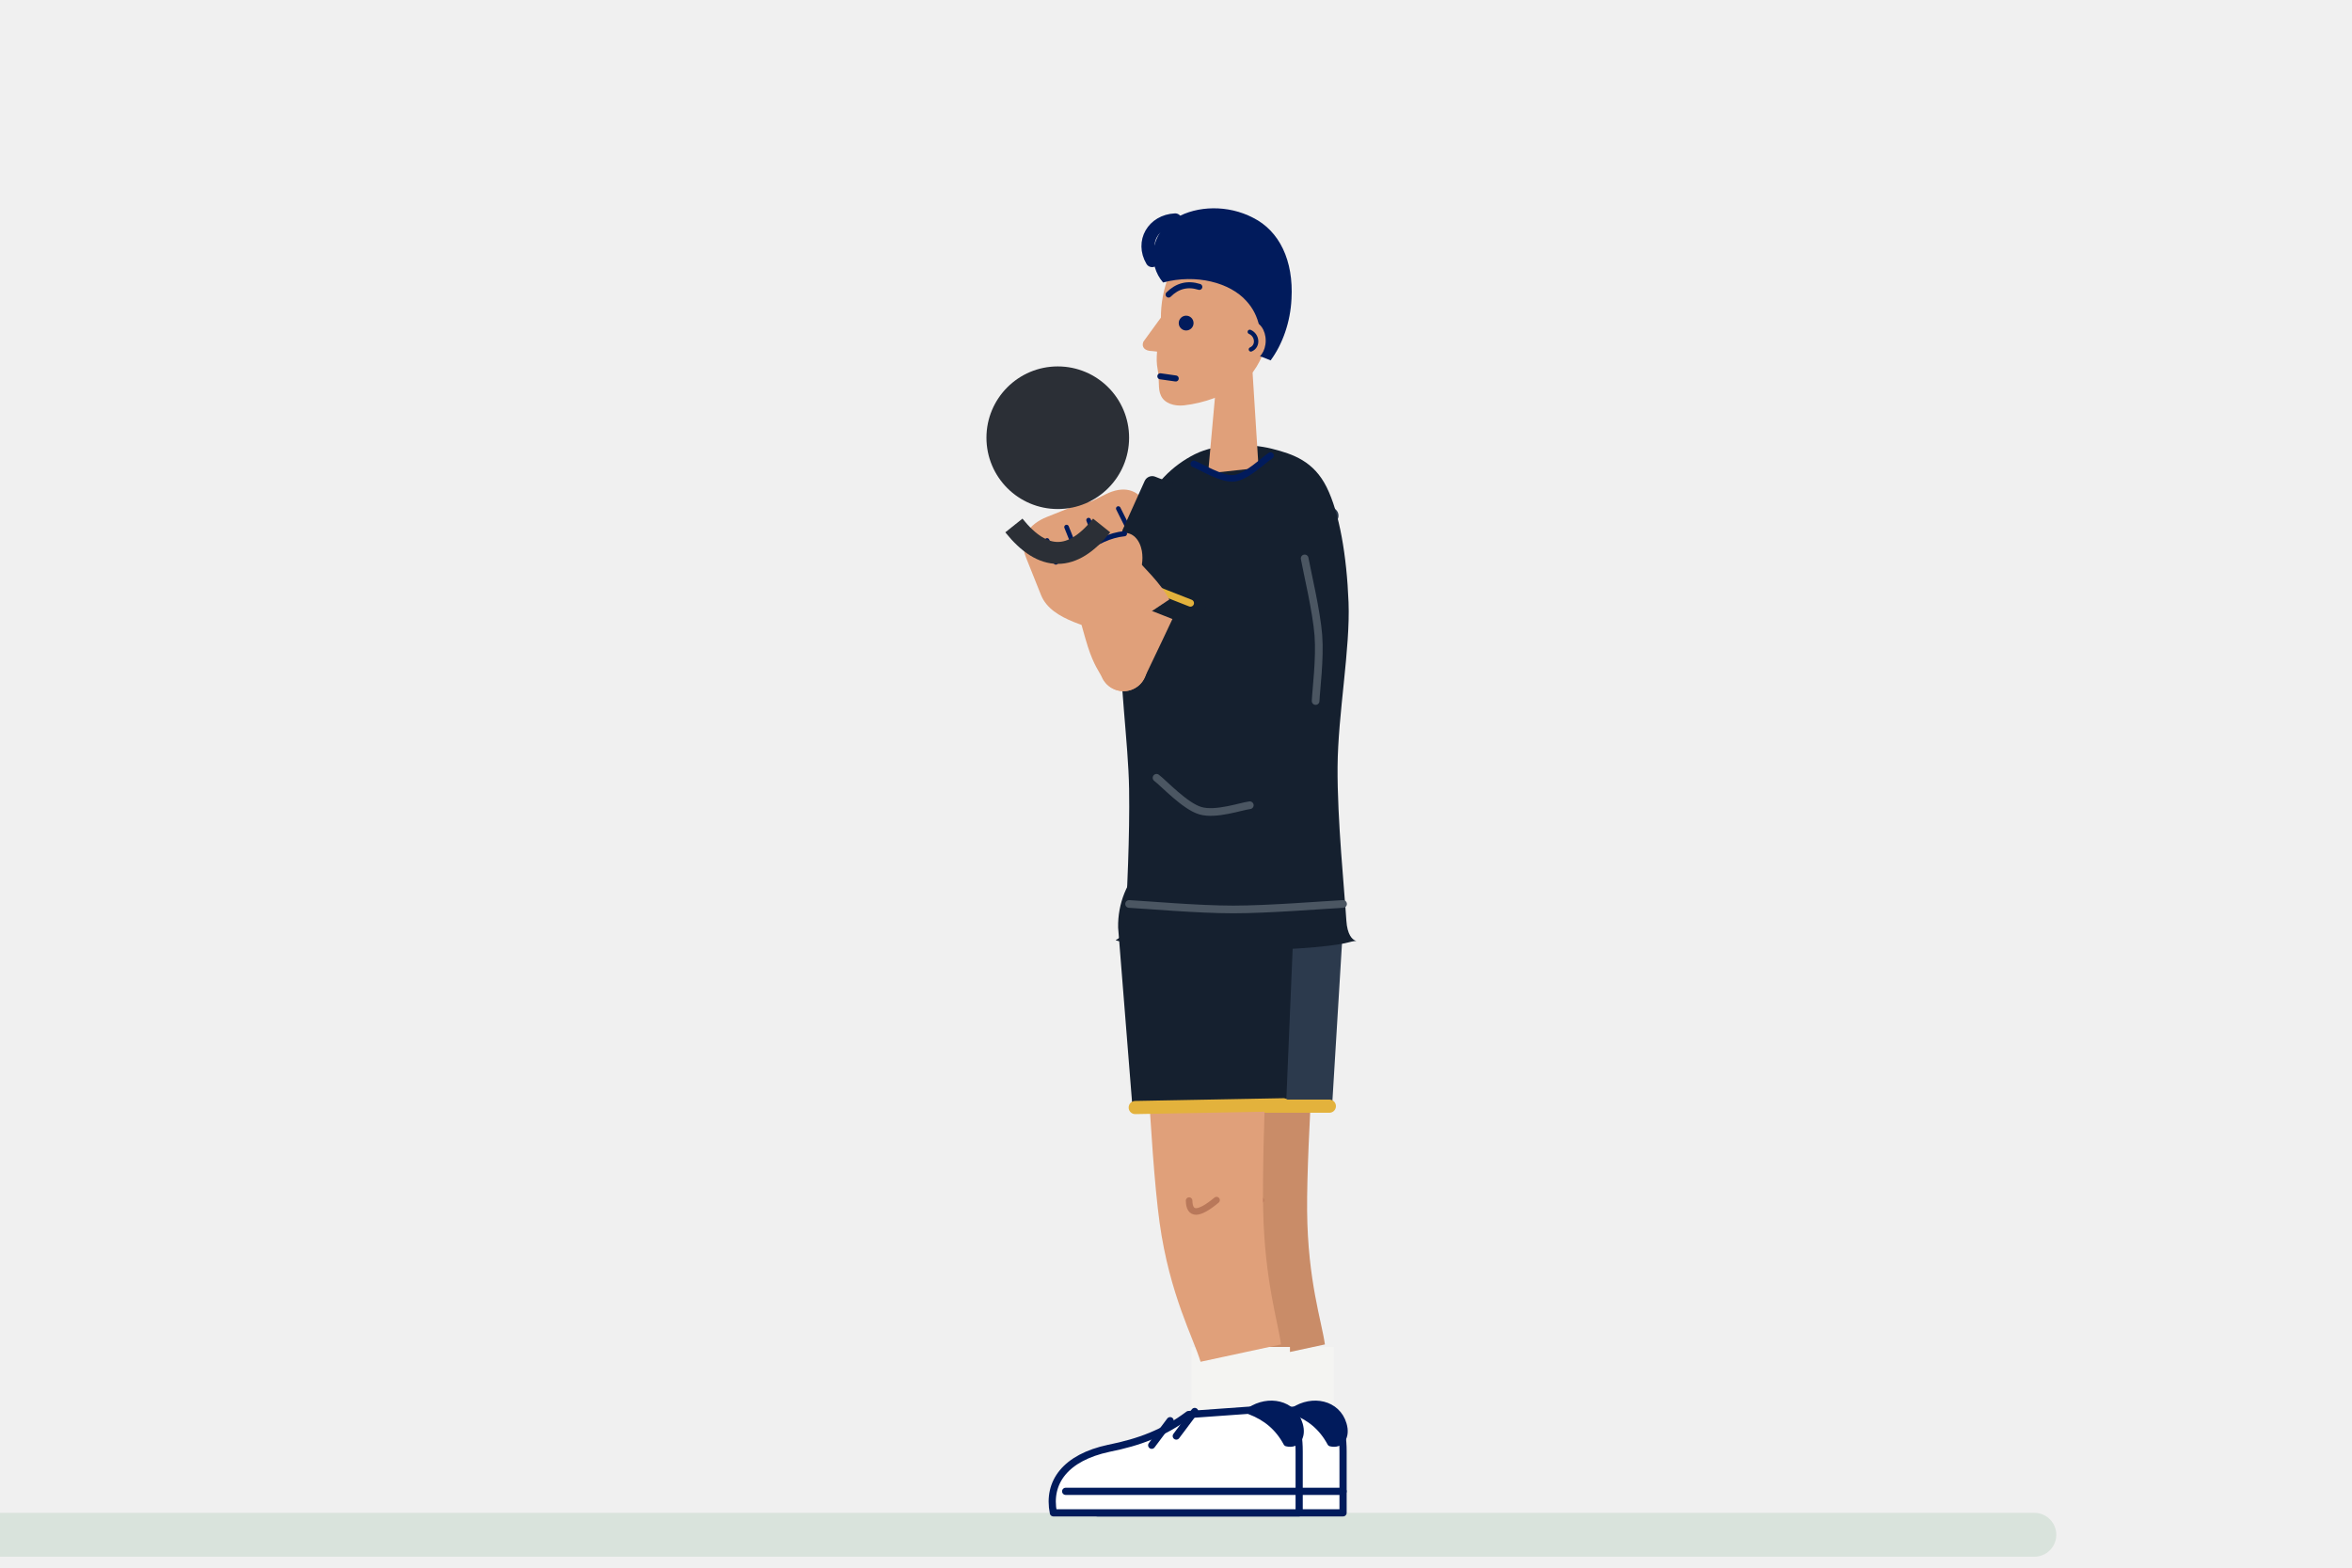
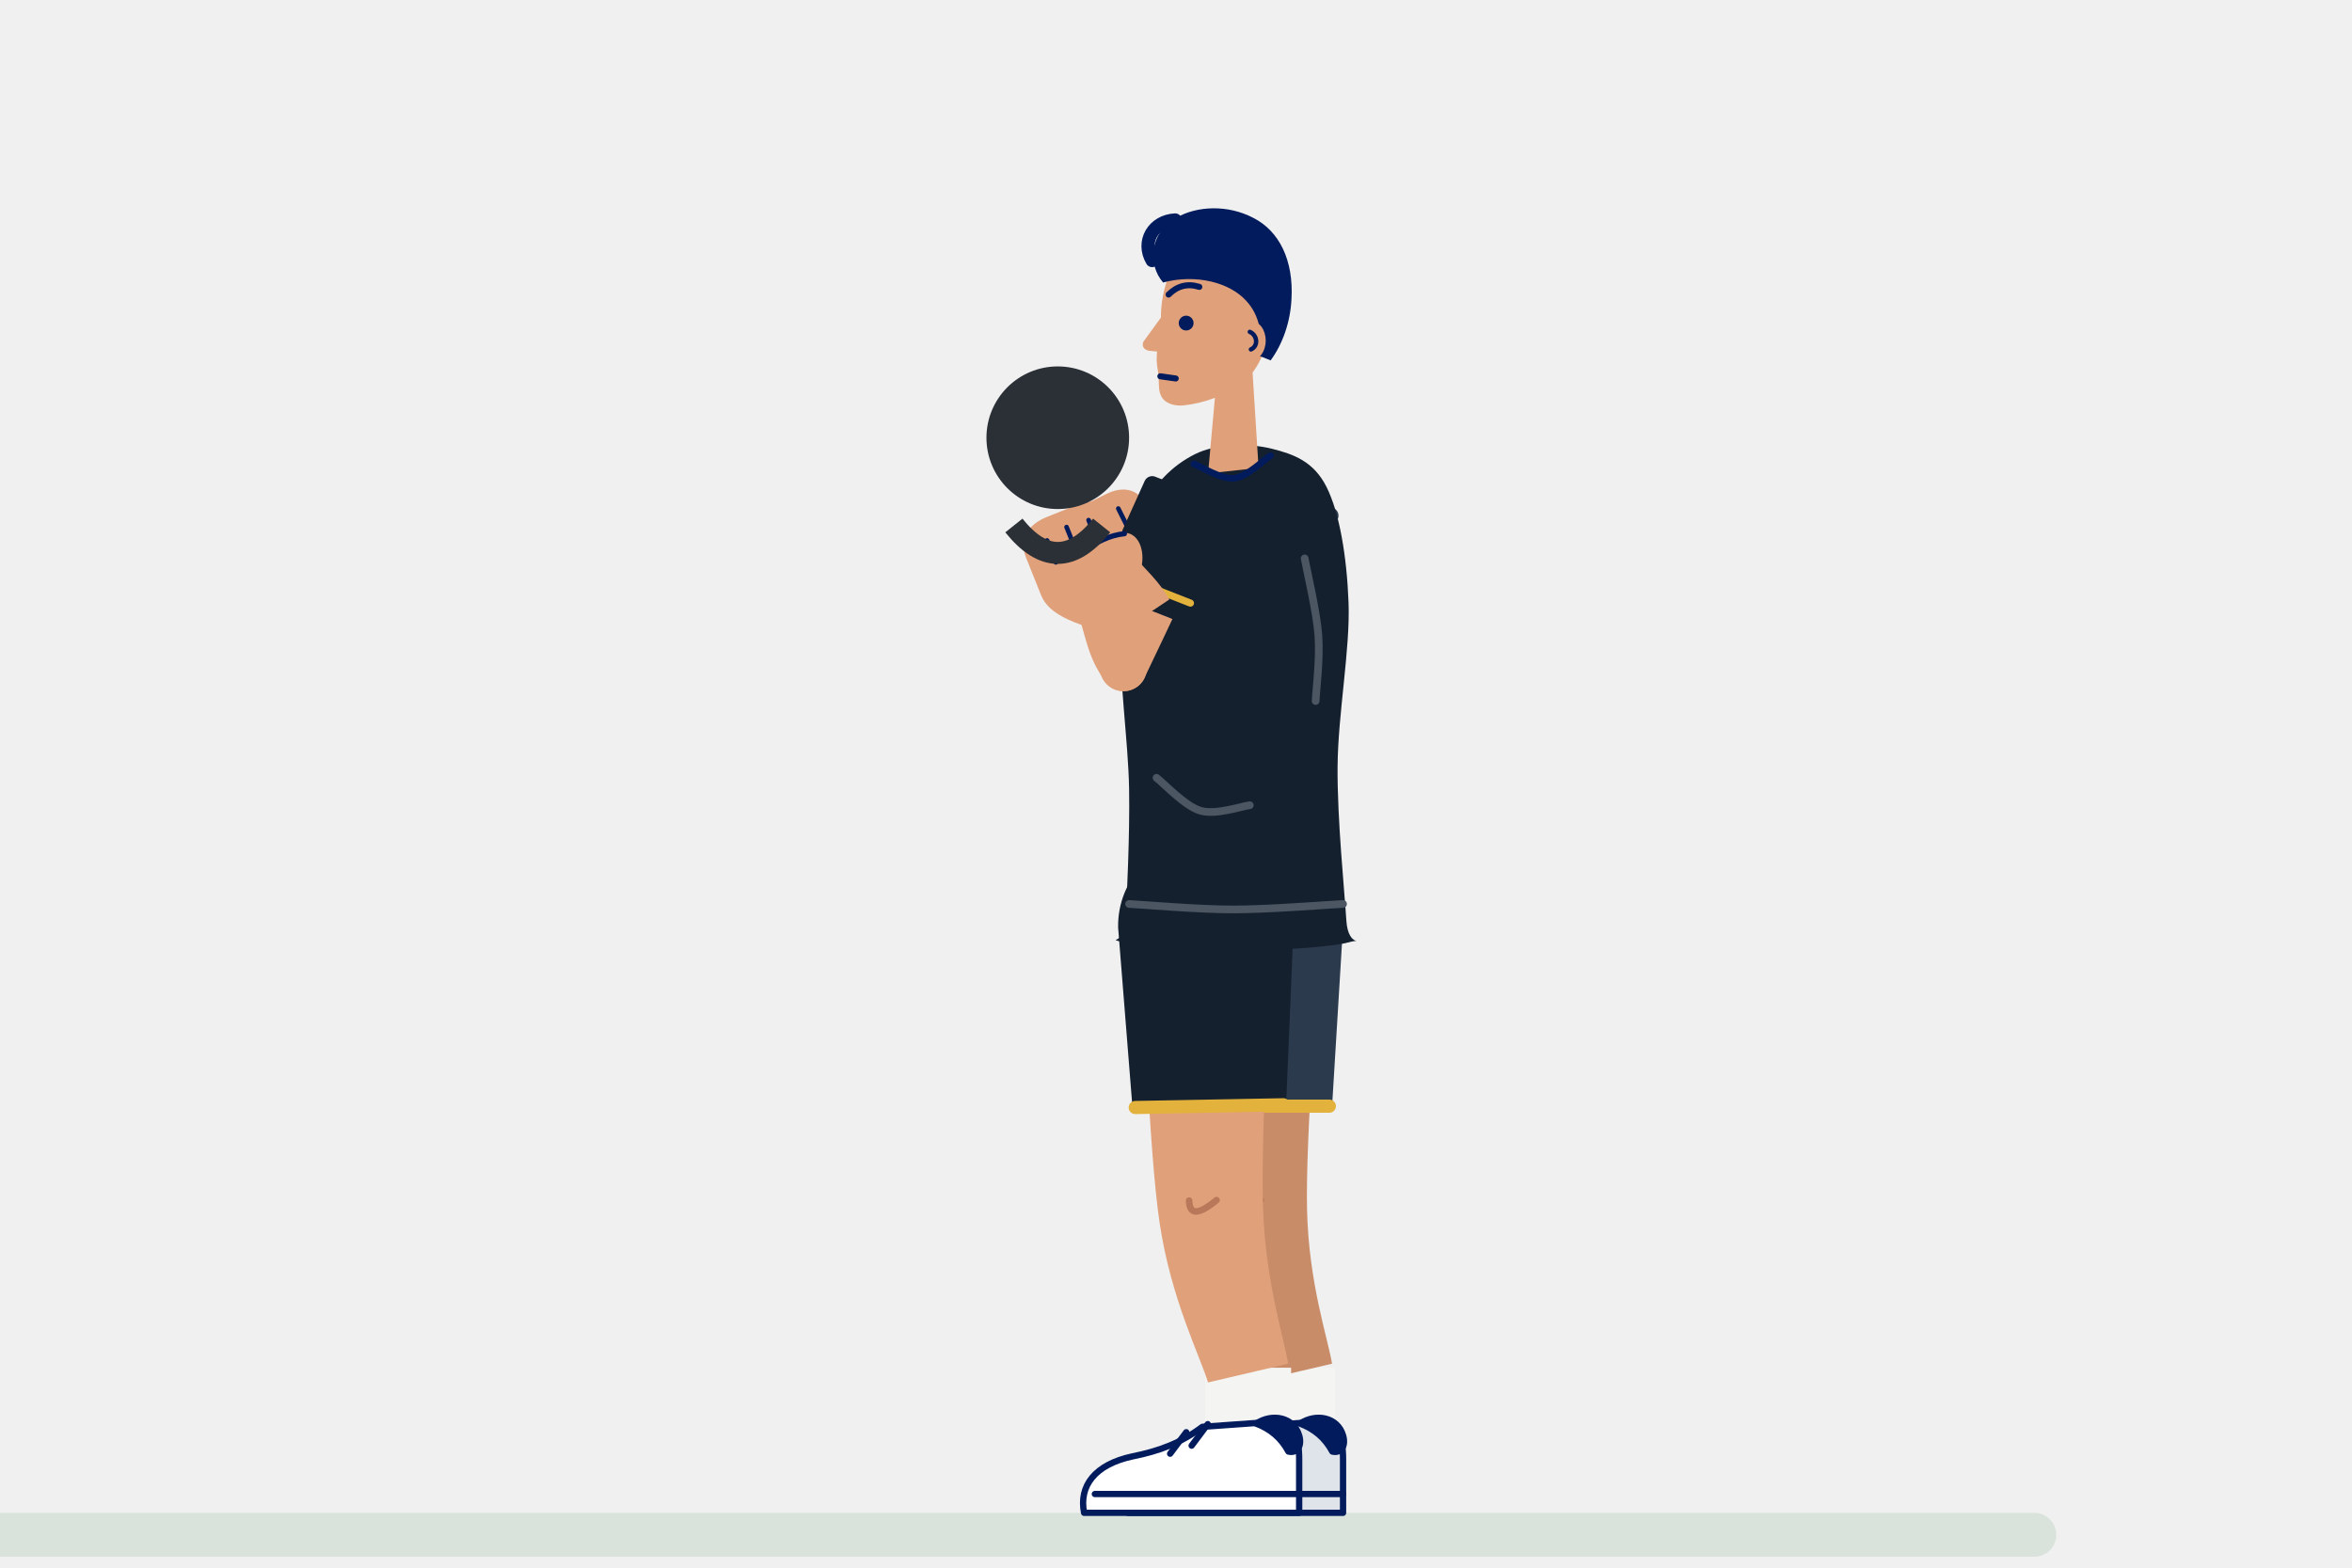
<svg xmlns="http://www.w3.org/2000/svg" viewBox="65.2 10.2 428.7 285.8" role="img" aria-label="Kettlebell Halo, bell at chest">
  <rect x="40" y="286" width="400" height="8" rx="4" fill="#d9e3dc" />
  <path d="M281.85 128.08 C281.42 127.12 281.2 125.56 279.31 122.34 C277.42 119.12 271.97 111.01 270.5 108.75 L265.5 111.25 C266.43 113.79 269.64 123.01 271.09 126.46 C272.53 129.9 273.64 131.01 274.15 131.92 A4.3 4.3 0 0 0 281.85 128.08 Z" fill="#c98c68" />
  <path d="M295.6 98.54 C293.99 100.67 289.42 106.51 285.93 111.33 C282.45 116.14 276.57 124.73 274.7 127.41 A4.2 4.2 0 0 0 281.3 132.59 C283.46 130.14 290.42 122.4 294.27 117.87 C298.12 113.35 302.71 107.53 304.4 105.46 Z" fill="#c98c68" />
  <path d="M296.03 95.07 L282.89 110.18 L296.1 120.56 L307.67 104.21 Z" fill="#2c3a4d" stroke="#2c3a4d" stroke-width="3" stroke-linecap="round" stroke-linejoin="round" />
  <path d="M285.48 109.16 C287.31 110.6 294.65 116.36 296.48 117.8" fill="none" stroke="#e3b23c" stroke-width="1.3" stroke-linecap="round" stroke-linejoin="round" />
  <path transform="translate(268 110) rotate(-26.57) scale(1.05 1.05)" d="M0.4 14.8 C-2.2 11.8 -8.6 8.4 -8.6 3.4 V-3.6 C-8.6 -7.2 -6 -8.8 -2.6 -8.8 H3 C6.4 -8.8 8.6 -7.2 8.6 -3.6 V2.4 C9.8 5.8 11.4 9 11.8 12.4 Z" fill="#e0a07a" />
  <g transform="translate(268 110) rotate(-26.57) scale(1.05 1.05)">
    <path d="M4.4 -8.2 C1.6 -8.2 -1.4 -8 -4 -7.5 C-6.6 -7 -7.9 -5.8 -7.9 -3.4 V0.2 Q-7.9 2 -6 2 Q-4.2 2 -4.1 0.6 Q-4 2.8 -2.1 2.8 Q-0.2 2.8 -0.1 0.9 Q0 3.1 1.9 3.1 Q3.8 3.1 3.9 1 L4.4 -1 Z" fill="#e0a07a" />
    <path d="M3.9 -8.2 H4.6 C6.6 -8.2 7.9 -7 7.9 -4.6 V0.9 Q7.9 2.9 5.9 2.9 Q3.95 2.9 3.9 1 Z" fill="#e0a07a" />
    <path d="M4.4 8.4 C7.2 8 9.8 6 10.5 2.8 C10.9 0.8 10.2 -0.9 8.6 -1.3 C6.4 -1.8 3.6 -1.6 1.6 -1.1 C0.2 -0.7 -0.3 0.9 0.6 1.9 C1.4 2.8 3.4 3 5.4 3.1 C6.2 4.4 5.8 6.4 4.4 8.4 Z" fill="#e0a07a" />
    <path d="M1.4 -0.9 C3.6 -1.6 6.4 -1.8 8.8 -1.1" fill="none" stroke="#011B5C" stroke-width="0.9" stroke-linecap="round" />
    <path d="M3.9 -5.6 V-2.4 M-0.1 -5.9 V-1.9 M-4.1 -5 V-0.9" fill="none" stroke="#011B5C" stroke-width="0.8" stroke-linecap="round" />
  </g>
-   <path d="M290.4 269.2 L308.32 267.52 L308.32 255.76 L290.4 255.76 Z" fill="#f4f4f2" />
-   <path d="M282 179 C282.43 188 282.88 219.76 284.55 233.01 C286.22 246.25 290.78 254.22 292.03 258.46 L306.69 255.3 C306.15 251.25 303.56 243.71 303.45 230.99 C303.33 218.28 305.57 187.67 306 179 A12 12 0 0 0 282 179 Z" fill="#c98c68" />
+   <path d="M292.85 271.3 L308.53 269.83 L308.53 259.54 L292.85 259.54 Z" fill="#f4f4f2" />
+   <path d="M282 179 C282.43 188.02 282.66 219.22 284.56 233.09 C286.46 246.96 291.92 257.38 293.39 262.23 L307.99 258.81 C307.23 254.16 303.77 244.21 303.44 230.91 C303.11 217.61 305.57 187.65 306 179 A12 12 0 0 0 282 179 Z" fill="#c98c68" />
  <path d="M290 229 q0 4 5 0" fill="none" stroke="#b9785a" stroke-width="1.2" stroke-linecap="round" stroke-linejoin="round" />
  <path d="M278 179 C278.33 184.48 279.67 206.38 280 211.86 L308 211.86 C308.33 206.38 309.67 184.48 310 179 A16 16 0 0 0 278 179 Z" fill="#2c3a4d" />
  <path d="M280.5 211.86 L307.5 211.86" fill="none" stroke="#e3b23c" stroke-width="2.4" stroke-linecap="round" stroke-linejoin="round" />
-   <g transform="translate(310 286) rotate(0) scale(1.12 1.12)" stroke="#011B5C" stroke-width="1.17" stroke-linejoin="round" stroke-linecap="round">
-     <path d="M-40 0 C-41 -5 -38 -9 -31 -10.5 C-26 -11.5 -22 -13 -18 -16 L-4 -17 C-1 -17 0 -14 0 -10 L0 0 Z" fill="#FFFFFF" />
+   <g transform="translate(310 286) rotate(0) scale(0.98 0.98)" stroke="#011B5C" stroke-width="1.17" stroke-linejoin="round" stroke-linecap="round">
+     <path d="M-40 0 C-41 -5 -38 -9 -31 -10.5 C-26 -11.5 -22 -13 -18 -16 L-4 -17 C-1 -17 0 -14 0 -10 L0 0 Z" fill="#dfe4ea" />
    <path d="M-8 -16.6 C-5 -18.6 -1 -17.8 0 -14.4 C0.6 -12.4 -0.4 -11 -2 -11.4 C-3.4 -14 -5.4 -15.6 -8 -16.6 Z" fill="#011B5C" />
    <path d="M-38 -3.5 H0" fill="none" />
    <path d="M-24 -11 l3 -4 M-20 -12.5 l3 -4" fill="none" />
  </g>
-   <path d="M282.4 269.2 L300.32 267.52 L300.32 255.76 L282.4 255.76 Z" fill="#f4f4f2" />
-   <path d="M273 179.23 C273.6 188.2 274.73 219.89 276.56 233.1 C278.4 246.3 282.78 254.23 284.03 258.46 L298.69 255.3 C298.15 251.23 295.72 243.66 295.44 230.9 C295.15 218.15 296.74 187.46 297 178.77 A12 12 0 0 0 273 179.23 Z" fill="#e0a07a" />
+   <path d="M284.85 271.3 L300.53 269.83 L300.53 259.54 L284.85 259.54 Z" fill="#f4f4f2" />
+   <path d="M273 179.23 C273.6 188.22 274.51 219.35 276.57 233.18 C278.64 247.02 283.92 257.39 285.39 262.23 L299.99 258.81 C299.23 254.14 295.93 244.16 295.43 230.82 C294.93 217.48 296.74 187.45 297 178.77 A12 12 0 0 0 273 179.23 Z" fill="#e0a07a" />
  <path d="M281.94 229.08 q0.08 4 5 -0.09" fill="none" stroke="#b9785a" stroke-width="1.2" stroke-linecap="round" stroke-linejoin="round" />
  <path d="M269 179.3 C269.44 184.77 271.19 206.65 271.62 212.12 L299.62 211.6 C299.85 206.11 300.77 184.18 301 178.7 A16 16 0 0 0 269 179.3 Z" fill="#15202f" />
  <path d="M272.12 212.11 L299.12 211.61" fill="none" stroke="#e3b23c" stroke-width="2.4" stroke-linecap="round" stroke-linejoin="round" />
-   <g transform="translate(302 286) rotate(0) scale(1.12 1.12)" stroke="#011B5C" stroke-width="1.17" stroke-linejoin="round" stroke-linecap="round">
+   <g transform="translate(302 286) rotate(0) scale(0.98 0.98)" stroke="#011B5C" stroke-width="1.17" stroke-linejoin="round" stroke-linecap="round">
    <path d="M-40 0 C-41 -5 -38 -9 -31 -10.5 C-26 -11.5 -22 -13 -18 -16 L-4 -17 C-1 -17 0 -14 0 -10 L0 0 Z" fill="#FFFFFF" />
    <path d="M-8 -16.6 C-5 -18.6 -1 -17.8 0 -14.4 C0.6 -12.4 -0.4 -11 -2 -11.4 C-3.4 -14 -5.4 -15.6 -8 -16.6 Z" fill="#011B5C" />
    <path d="M-38 -3.5 H0" fill="none" />
    <path d="M-24 -11 l3 -4 M-20 -12.5 l3 -4" fill="none" />
  </g>
  <path d="M270 182 C266.65 181.08 270.23 182.67 270.4 178 C270.57 173.33 271.15 162.67 271 154 C270.85 145.33 269.17 134.33 269.5 126 C269.83 117.67 270.75 109.5 273 104 C275.25 98.5 279 95 283 93 C287 91 293 91 297 92 C301 93 304.67 94.33 307 99 C309.33 103.67 310.67 111.5 311 120 C311.33 128.5 309.07 140.33 309 150 C308.93 159.67 310.27 172.67 310.6 178 C310.93 183.33 314.35 181.08 311 182 C307.65 182.92 297.33 183.5 290.5 183.5 C283.67 183.5 273.35 182.92 270 182 Z" fill="#15202f" />
  <path d="M271 175 C274.17 175.17 283.5 176 290 176 C296.5 176 306.67 175.17 310 175" fill="none" stroke="#4b5662" stroke-width="1.4" stroke-linecap="round" stroke-linejoin="round" />
  <path d="M303 112 C303.42 114.33 305.17 121.67 305.5 126 C305.83 130.33 305.08 136 305 138" fill="none" stroke="#4b5662" stroke-width="1.4" stroke-linecap="round" stroke-linejoin="round" />
  <path d="M276 152 C277.33 153 281.17 157.17 284 158 C286.83 158.83 291.5 157.17 293 157" fill="none" stroke="#4b5662" stroke-width="1.4" stroke-linecap="round" stroke-linejoin="round" />
  <path d="M285.4 96.5 L294.6 95.5 L293.5 78 L286.8 81 Z" fill="#e0a07a" />
  <path d="M282.79 94.77 C284.02 95.21 287.82 97.65 290.15 97.39 C292.48 97.14 295.67 93.94 296.78 93.25" fill="none" stroke="#011B5C" stroke-width="1.2" stroke-linecap="round" stroke-linejoin="round" />
  <g transform="translate(288 70.5) rotate(0)">
    <path d="M-9.6 -10.4 C-10.8 -7.6 -11.2 -4.8 -11.2 -2.4 L-14.4 2 C-14.8 3 -14.1 3.7 -12.8 3.7 L-11.9 3.8 C-12 5 -12 6 -11.8 7 C-11.4 9 -11.8 10.6 -11.2 11.8 C-10.6 13.2 -8.8 13.8 -7 13.6 C-3.4 13.2 0.6 11.8 3.6 9.6 C5.6 8 7.2 5.4 8 2.4 L8.6 -6 L2 -14 Z" fill="#e0a07a" />
    <path d="M-10.8 -8.8 C-13.6 -12 -13.4 -17.8 -8.4 -20.6 C-4.6 -22.8 1 -23 5.6 -20.6 C10.4 -18.2 13 -12.8 12.6 -5.8 C12.4 -1.6 11 2.4 8.8 5.4 L6.8 4.6 C7.4 0.8 6.8 -2.8 4.4 -5.4 C1.4 -8.8 -4.8 -10.4 -10.8 -8.8 Z" fill="#011B5C" />
    <path d="M-12.8 -12.8 C-14.8 -16.2 -12.6 -20 -8.6 -20.2" fill="none" stroke="#011B5C" stroke-width="2.4" stroke-linecap="round" stroke-linejoin="round" />
    <ellipse cx="5.4" cy="1.8" rx="2.5" ry="3.5" fill="#e0a07a" />
    <path d="M5 0.2 C6.4 0.8 6.6 2.8 5.2 3.4" fill="none" stroke="#011B5C" stroke-width="0.8" stroke-linecap="round" stroke-linejoin="round" />
    <circle cx="-6.6" cy="-1.4" r="1.35" fill="#011B5C" />
    <path d="M-9.8 -6.6 Q-7.4 -9 -4.2 -8" fill="none" stroke="#011B5C" stroke-width="1.1" stroke-linecap="round" stroke-linejoin="round" />
    <path d="M-11.3 8.3 l2.8 0.4" fill="none" stroke="#011B5C" stroke-width="1.1" stroke-linecap="round" stroke-linejoin="round" />
  </g>
  <path d="M273.99 130.4 C273.67 129.45 273.6 127.93 272.03 124.69 C270.47 121.45 265.84 113.25 264.6 110.96 L259.4 113.04 C260.08 115.55 262.39 124.68 263.49 128.11 C264.59 131.53 265.59 132.68 266.01 133.6 A4.3 4.3 0 0 0 273.99 130.4 Z" fill="#e0a07a" />
  <path d="M275.79 101.95 C275.01 104.07 272.73 109.91 271.12 114.66 C269.5 119.41 266.93 127.83 266.09 130.46 A4.2 4.2 0 0 0 273.91 133.54 C275.09 131.04 278.93 123.12 280.98 118.54 C283.03 113.96 285.34 108.13 286.21 106.05 Z" fill="#e0a07a" />
  <path d="M275.21 98.5 L266.97 116.75 L282.6 122.89 L288.98 103.91 Z" fill="#15202f" stroke="#15202f" stroke-width="3" stroke-linecap="round" stroke-linejoin="round" />
  <path d="M269.15 115.03 C271.32 115.88 280 119.3 282.18 120.15" fill="none" stroke="#e3b23c" stroke-width="1.3" stroke-linecap="round" stroke-linejoin="round" />
  <path transform="translate(262 112) rotate(-21.8) scale(1.05 1.05)" d="M0.4 14.8 C-2.2 11.8 -8.6 8.4 -8.6 3.4 V-3.6 C-8.6 -7.2 -6 -8.8 -2.6 -8.8 H3 C6.4 -8.8 8.6 -7.2 8.6 -3.6 V2.4 C9.8 5.8 11.4 9 11.8 12.4 Z" fill="#e0a07a" />
  <g transform="translate(262 112) rotate(-21.8) scale(1.05 1.05)">
    <path d="M4.4 -8.2 C1.6 -8.2 -1.4 -8 -4 -7.5 C-6.6 -7 -7.9 -5.8 -7.9 -3.4 V0.2 Q-7.9 2 -6 2 Q-4.2 2 -4.1 0.6 Q-4 2.8 -2.1 2.8 Q-0.2 2.8 -0.1 0.9 Q0 3.1 1.9 3.1 Q3.8 3.1 3.9 1 L4.4 -1 Z" fill="#e0a07a" />
    <path d="M3.9 -8.2 H4.6 C6.6 -8.2 7.9 -7 7.9 -4.6 V0.9 Q7.9 2.9 5.9 2.9 Q3.95 2.9 3.9 1 Z" fill="#e0a07a" />
    <path d="M4.4 8.4 C7.2 8 9.8 6 10.5 2.8 C10.9 0.8 10.2 -0.9 8.6 -1.3 C6.4 -1.8 3.6 -1.6 1.6 -1.1 C0.2 -0.7 -0.3 0.9 0.6 1.9 C1.4 2.8 3.4 3 5.4 3.1 C6.2 4.4 5.8 6.4 4.4 8.4 Z" fill="#e0a07a" />
    <path d="M1.4 -0.9 C3.6 -1.6 6.4 -1.8 8.8 -1.1" fill="none" stroke="#011B5C" stroke-width="0.9" stroke-linecap="round" />
    <path d="M3.9 -5.6 V-2.4 M-0.1 -5.9 V-1.9 M-4.1 -5 V-0.9" fill="none" stroke="#011B5C" stroke-width="0.8" stroke-linecap="round" />
  </g>
  <g>
    <circle cx="258" cy="90" r="13" fill="#2b2f36" />
    <path d="M250 106 q8 10 16 0" fill="none" stroke="#2b2f36" stroke-width="4" />
  </g>
</svg>
